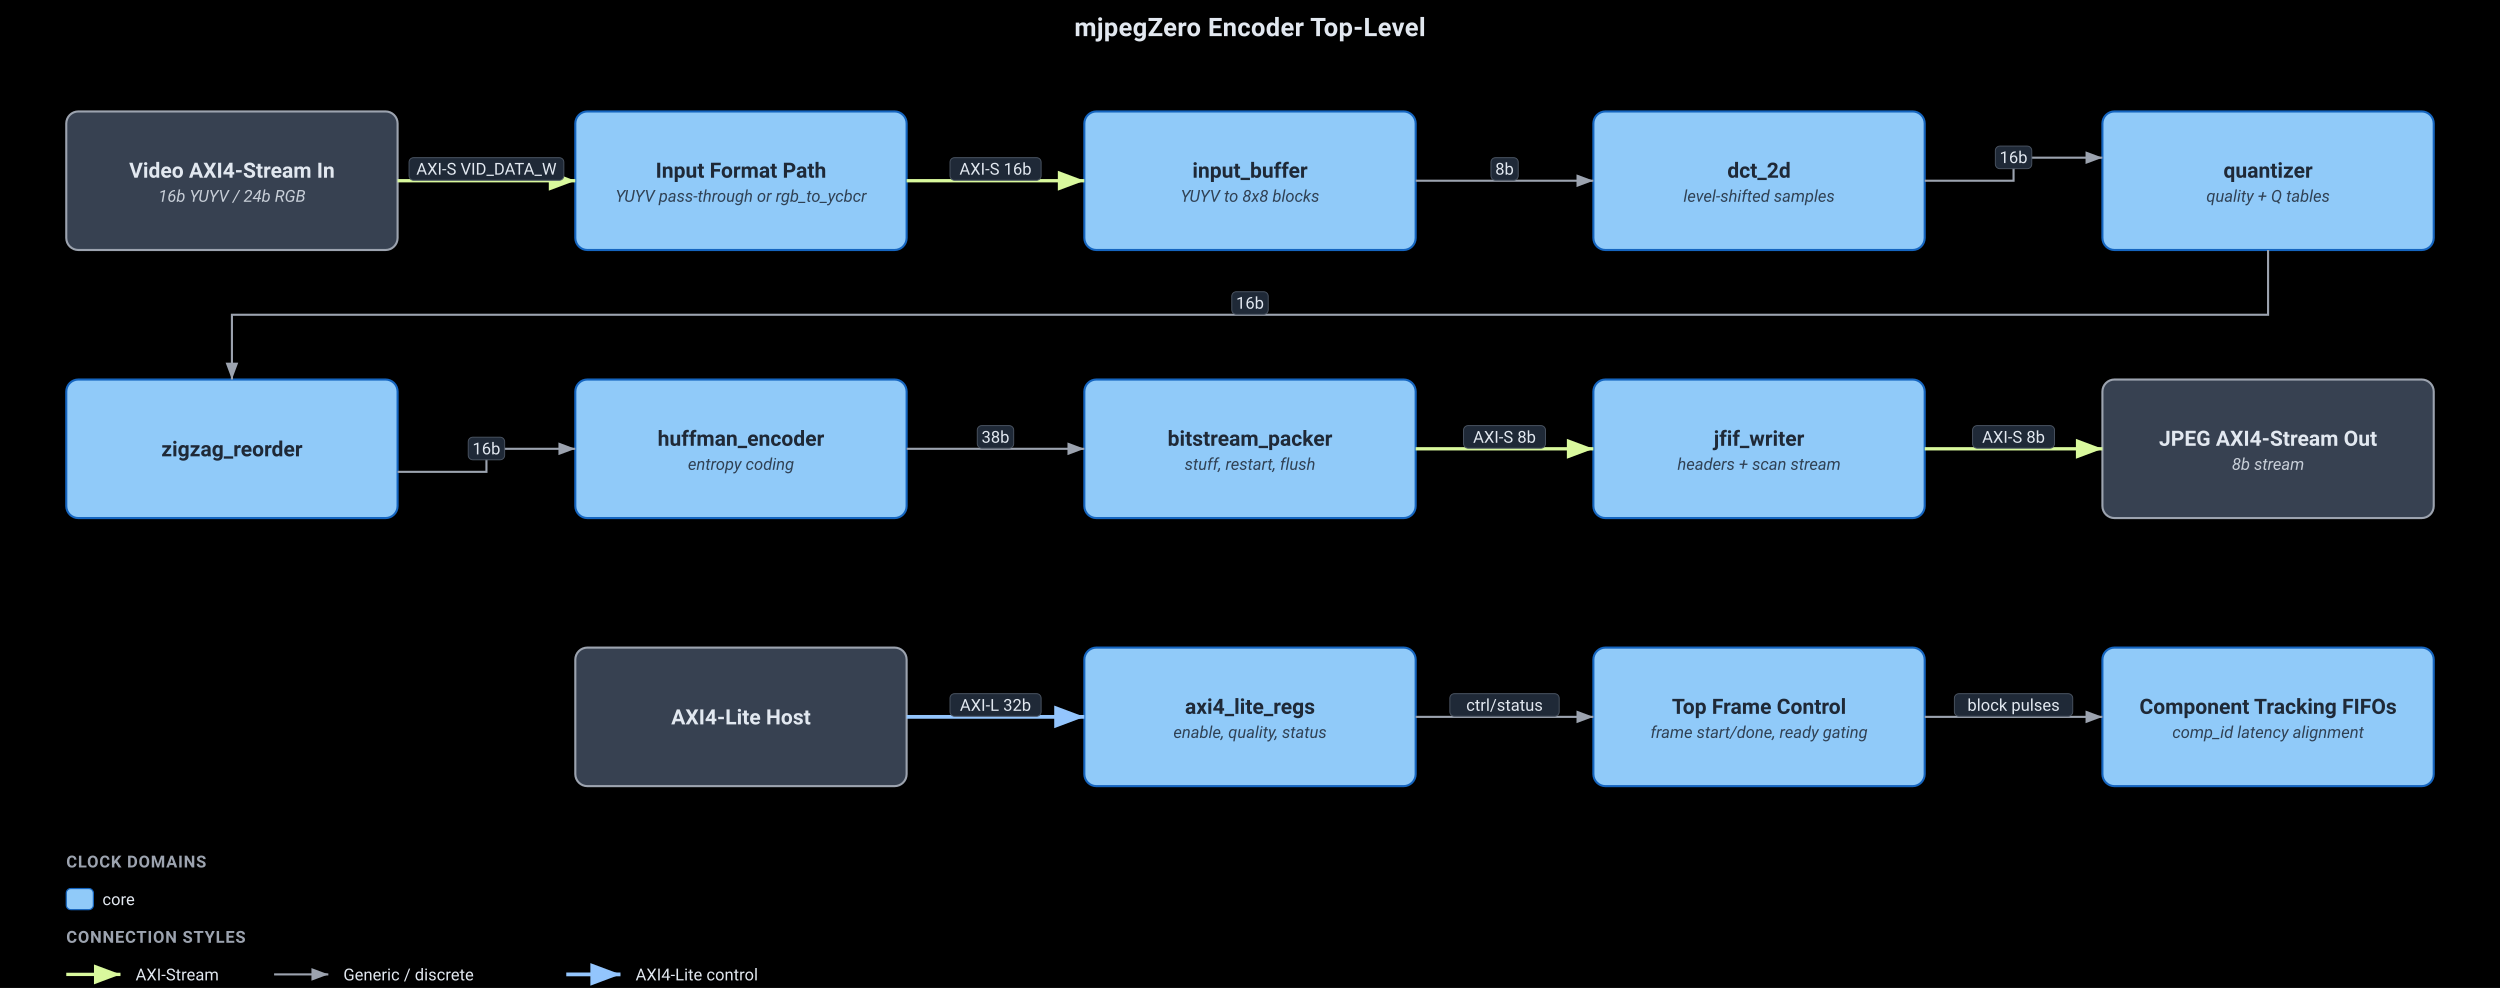
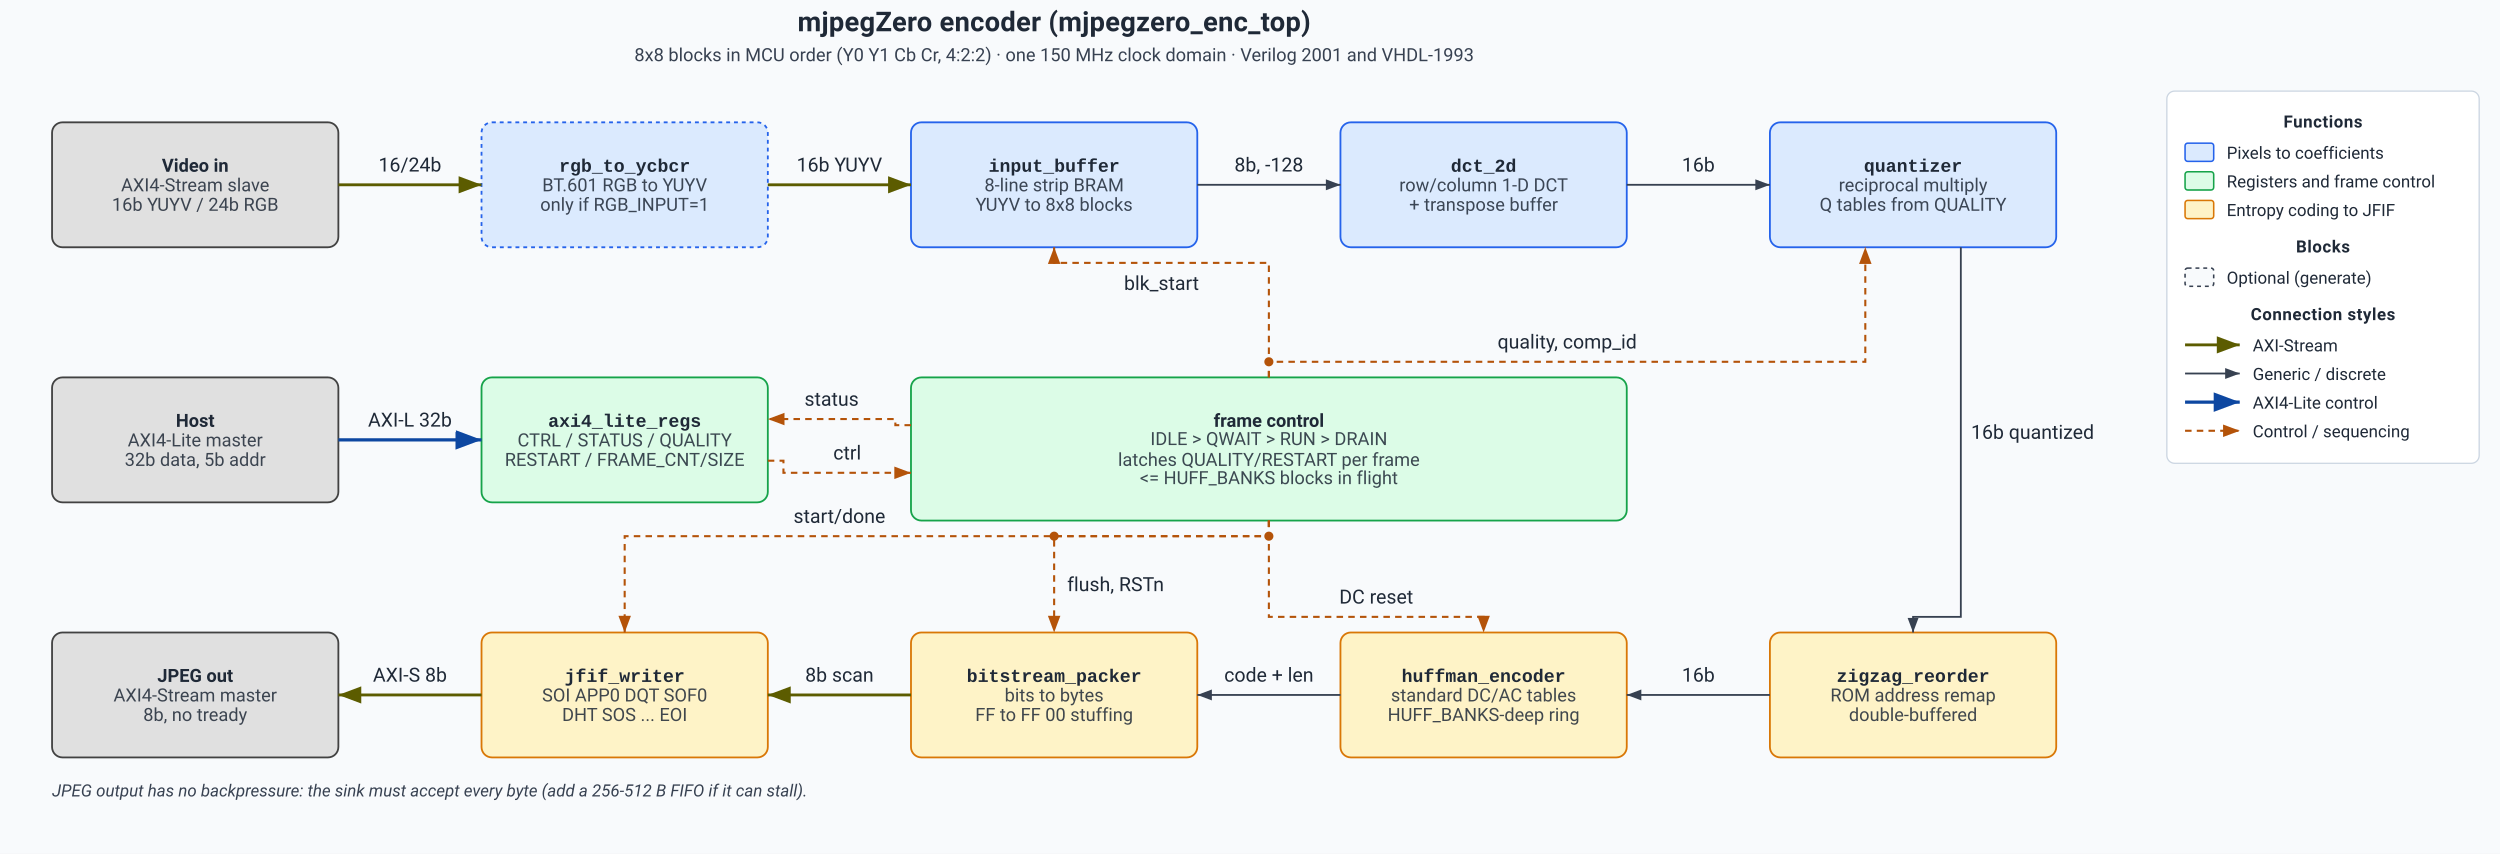
- <svg xmlns="http://www.w3.org/2000/svg" width="1660" height="656" viewBox="0 0 1660 656" font-family="ui-sans-serif, system-ui, -apple-system, 'Segoe UI', Roboto, 'Helvetica Neue', Arial, sans-serif" style="background:#000000">
+ <svg xmlns="http://www.w3.org/2000/svg" width="1921" height="656" viewBox="0 0 1921 656" font-family="ui-sans-serif, system-ui, -apple-system, 'Segoe UI', Roboto, 'Helvetica Neue', Arial, sans-serif" role="img">
+   <style>
+     svg { background:#f8fafc }
+     @media (prefers-color-scheme: dark) {
+       svg { background:#000000 }
+       .hd-dk0 { fill: #e2e8f0 }
+       .hd-dk1 { fill: #9ca3af }
+       .hd-dk2 { fill: #d9f99d }
+       .hd-dk3 { fill: #93c5fd }
+       .hd-dk4 { fill: #5eead4 }
+       .hd-dk5 { fill: #d8b4fe }
+       .hd-dk6 { fill: #fbbf24 }
+       .hd-dk7 { fill: #000000; stroke: #e2e8f0 }
+       .hd-dk8 { fill: #000000 }
+       .hd-dk9 { fill: #374151; stroke: #9ca3af }
+       .hd-dk10 { fill: #172554; stroke: #60A5FA }
+       .hd-dk11 { fill: #ffffff }
+       .hd-dk12 { fill: #052E16; stroke: #4ADE80 }
+       .hd-dk13 { fill: #451A03; stroke: #FBBF24 }
+       .hd-dk14 { stroke: #d9f99d }
+       .hd-dk15 { stroke: #9ca3af }
+       .hd-dk16 { stroke: #93c5fd }
+       .hd-dk17 { stroke: #fbbf24 }
+       .hd-dk18 { fill: #0f172a; stroke: #475569 }
+       .hd-dk19 { fill: #000000; stroke: #9ca3af }
+     }
+   </style>
  <defs>
    <marker id="ah-solid" markerWidth="9" markerHeight="9" refX="8" refY="3" orient="auto">
-       <path d="M0,0 L0,6 L8,3 z" fill="#e2e8f0" />
+       <path d="M0,0 L0,6 L8,3 z" fill="#1f2937" class="hd-dk0" />
    </marker>
    <marker id="ah-thin" markerWidth="9" markerHeight="9" refX="8" refY="3" orient="auto">
-       <path d="M0,0 L0,6 L8,3 z" fill="#9ca3af" />
+       <path d="M0,0 L0,6 L8,3 z" fill="#374151" class="hd-dk1" />
    </marker>
    <marker id="ah-stream" markerWidth="9" markerHeight="9" refX="8" refY="3" orient="auto">
-       <path d="M0,0 L0,6 L8,3 z" fill="#d9f99d" />
+       <path d="M0,0 L0,6 L8,3 z" fill="#5C5C00" class="hd-dk2" />
    </marker>
    <marker id="ah-axil" markerWidth="9" markerHeight="9" refX="8" refY="3" orient="auto">
-       <path d="M0,0 L0,6 L8,3 z" fill="#93c5fd" />
+       <path d="M0,0 L0,6 L8,3 z" fill="#0D47A1" class="hd-dk3" />
+     </marker>
+     <marker id="ah-tilelink" markerWidth="9" markerHeight="9" refX="8" refY="3" orient="auto">
+       <path d="M0,0 L0,6 L8,3 z" fill="#00796B" class="hd-dk4" />
    </marker>
    <marker id="ah-cdc" markerWidth="9" markerHeight="9" refX="8" refY="3" orient="auto">
-       <path d="M0,0 L0,6 L8,3 z" fill="#d8b4fe" />
+       <path d="M0,0 L0,6 L8,3 z" fill="#6A1B9A" class="hd-dk5" />
+     </marker>
+     <marker id="ah-ctl" markerWidth="9" markerHeight="9" refX="8" refY="3" orient="auto">
+       <path d="M0,0 L0,6 L8,3 z" fill="#B45309" class="hd-dk6" />
    </marker>
    <marker id="ah-open" markerWidth="9" markerHeight="9" refX="8" refY="3" orient="auto">
-       <path d="M0.5,0.5 L0.5,5.5 L8,3 z" fill="#000000" stroke="#e2e8f0" stroke-width="1" />
+       <path d="M0.5,0.5 L0.5,5.5 L8,3 z" fill="#f8fafc" stroke="#1f2937" stroke-width="1" class="hd-dk7" />
    </marker>
  </defs>
-   <rect width="1660" height="656" fill="#000000" id="_canvas_bg" />
-   <text x="830.0" y="24" text-anchor="middle" font-size="17" font-weight="600" fill="#e2e8f0" letter-spacing="0.2">mjpegZero Encoder Top-Level</text>
-   <rect id="video_in" x="44" y="74" width="220" height="92" fill="#374151" stroke="#9ca3af" stroke-width="1.4" rx="8" />
-   <text x="154" y="118" text-anchor="middle" font-size="14" font-weight="600" fill="#e2e8f0">Video AXI4-Stream In</text>
-   <text x="154" y="134" text-anchor="middle" font-size="11" font-style="italic" fill="#e2e8f0" opacity="0.85">16b YUYV / 24b RGB</text>
-   <rect id="input_path" x="382" y="74" width="220" height="92" fill="#90CAF9" stroke="#1565C0" stroke-width="1.4" rx="8" />
-   <text x="492" y="118" text-anchor="middle" font-size="14" font-weight="600" fill="#1f2937">Input Format Path</text>
-   <text x="492" y="134" text-anchor="middle" font-size="11" font-style="italic" fill="#1f2937" opacity="0.85">YUYV pass-through or rgb_to_ycbcr</text>
-   <rect id="input_buffer" x="720" y="74" width="220" height="92" fill="#90CAF9" stroke="#1565C0" stroke-width="1.4" rx="8" />
-   <text x="830" y="118" text-anchor="middle" font-size="14" font-weight="600" fill="#1f2937">input_buffer</text>
-   <text x="830" y="134" text-anchor="middle" font-size="11" font-style="italic" fill="#1f2937" opacity="0.85">YUYV to 8x8 blocks</text>
-   <rect id="dct" x="1058" y="74" width="220" height="92" fill="#90CAF9" stroke="#1565C0" stroke-width="1.4" rx="8" />
-   <text x="1168" y="118" text-anchor="middle" font-size="14" font-weight="600" fill="#1f2937">dct_2d</text>
-   <text x="1168" y="134" text-anchor="middle" font-size="11" font-style="italic" fill="#1f2937" opacity="0.85">level-shifted samples</text>
-   <rect id="quantizer" x="1396" y="74" width="220" height="92" fill="#90CAF9" stroke="#1565C0" stroke-width="1.4" rx="8" />
-   <text x="1506" y="118" text-anchor="middle" font-size="14" font-weight="600" fill="#1f2937">quantizer</text>
-   <text x="1506" y="134" text-anchor="middle" font-size="11" font-style="italic" fill="#1f2937" opacity="0.85">quality + Q tables</text>
-   <rect id="zigzag" x="44" y="252" width="220" height="92" fill="#90CAF9" stroke="#1565C0" stroke-width="1.4" rx="8" />
-   <text x="154" y="303" text-anchor="middle" font-size="14" font-weight="600" fill="#1f2937">zigzag_reorder</text>
-   <rect id="huffman" x="382" y="252" width="220" height="92" fill="#90CAF9" stroke="#1565C0" stroke-width="1.4" rx="8" />
-   <text x="492" y="296" text-anchor="middle" font-size="14" font-weight="600" fill="#1f2937">huffman_encoder</text>
-   <text x="492" y="312" text-anchor="middle" font-size="11" font-style="italic" fill="#1f2937" opacity="0.85">entropy coding</text>
-   <rect id="bitpacker" x="720" y="252" width="220" height="92" fill="#90CAF9" stroke="#1565C0" stroke-width="1.4" rx="8" />
-   <text x="830" y="296" text-anchor="middle" font-size="14" font-weight="600" fill="#1f2937">bitstream_packer</text>
-   <text x="830" y="312" text-anchor="middle" font-size="11" font-style="italic" fill="#1f2937" opacity="0.85">stuff, restart, flush</text>
-   <rect id="jfif" x="1058" y="252" width="220" height="92" fill="#90CAF9" stroke="#1565C0" stroke-width="1.4" rx="8" />
-   <text x="1168" y="296" text-anchor="middle" font-size="14" font-weight="600" fill="#1f2937">jfif_writer</text>
-   <text x="1168" y="312" text-anchor="middle" font-size="11" font-style="italic" fill="#1f2937" opacity="0.85">headers + scan stream</text>
-   <rect id="jpg_out" x="1396" y="252" width="220" height="92" fill="#374151" stroke="#9ca3af" stroke-width="1.4" rx="8" />
-   <text x="1506" y="296" text-anchor="middle" font-size="14" font-weight="600" fill="#e2e8f0">JPEG AXI4-Stream Out</text>
-   <text x="1506" y="312" text-anchor="middle" font-size="11" font-style="italic" fill="#e2e8f0" opacity="0.85">8b stream</text>
-   <rect id="host" x="382" y="430" width="220" height="92" fill="#374151" stroke="#9ca3af" stroke-width="1.4" rx="8" />
-   <text x="492" y="481" text-anchor="middle" font-size="14" font-weight="600" fill="#e2e8f0">AXI4-Lite Host</text>
-   <rect id="regs" x="720" y="430" width="220" height="92" fill="#90CAF9" stroke="#1565C0" stroke-width="1.4" rx="8" />
-   <text x="830" y="474" text-anchor="middle" font-size="14" font-weight="600" fill="#1f2937">axi4_lite_regs</text>
-   <text x="830" y="490" text-anchor="middle" font-size="11" font-style="italic" fill="#1f2937" opacity="0.85">enable, quality, status</text>
-   <rect id="frame_ctrl" x="1058" y="430" width="220" height="92" fill="#90CAF9" stroke="#1565C0" stroke-width="1.4" rx="8" />
-   <text x="1168" y="474" text-anchor="middle" font-size="14" font-weight="600" fill="#1f2937">Top Frame Control</text>
-   <text x="1168" y="490" text-anchor="middle" font-size="11" font-style="italic" fill="#1f2937" opacity="0.85">frame start/done, ready gating</text>
-   <rect id="comp_track" x="1396" y="430" width="220" height="92" fill="#90CAF9" stroke="#1565C0" stroke-width="1.4" rx="8" />
-   <text x="1506" y="474" text-anchor="middle" font-size="14" font-weight="600" fill="#1f2937">Component Tracking FIFOs</text>
-   <text x="1506" y="490" text-anchor="middle" font-size="11" font-style="italic" fill="#1f2937" opacity="0.85">comp_id latency alignment</text>
-   <path id="edge_video_in_to_input_path" d="M 264.0,120.0 L 323.0,120.0 L 323.0,120.0 L 382.0,120.0" stroke="#d9f99d" stroke-width="2.2" fill="none" marker-end="url(#ah-stream)" />
-   <rect x="271.6" y="104.7" width="102.8" height="15.0" fill="#1f2937" stroke="#4b5563" stroke-width="0.6" rx="3" />
-   <text x="323.0" y="116.0" text-anchor="middle" font-size="11" fill="#e2e8f0">AXI-S VID_DATA_W</text>
-   <path id="edge_input_path_to_input_buffer" d="M 602.0,120.0 L 661.0,120.0 L 661.0,120.0 L 720.0,120.0" stroke="#d9f99d" stroke-width="2.2" fill="none" marker-end="url(#ah-stream)" />
-   <rect x="630.8" y="104.7" width="60.5" height="15.0" fill="#1f2937" stroke="#4b5563" stroke-width="0.6" rx="3" />
-   <text x="661.0" y="116.0" text-anchor="middle" font-size="11" fill="#e2e8f0">AXI-S 16b</text>
-   <path id="edge_input_buffer_to_dct" d="M 940.0,120.0 L 999.0,120.0 L 999.0,120.0 L 1058.0,120.0" stroke="#9ca3af" stroke-width="1.4" fill="none" marker-end="url(#ah-thin)" />
-   <rect x="990.0" y="104.7" width="18.1" height="15.0" fill="#1f2937" stroke="#4b5563" stroke-width="0.6" rx="3" />
-   <text x="999.0" y="116.0" text-anchor="middle" font-size="11" fill="#e2e8f0">8b</text>
-   <path id="edge_dct_to_quantizer" d="M 1278.0,120.0 L 1337.0,120.0 L 1337.0,104.7 L 1396.0,104.7" stroke="#9ca3af" stroke-width="1.4" fill="none" marker-end="url(#ah-thin)" />
-   <rect x="1324.9" y="97.0" width="24.2" height="15.0" fill="#1f2937" stroke="#4b5563" stroke-width="0.6" rx="3" />
-   <text x="1337.0" y="108.3" text-anchor="middle" font-size="11" fill="#e2e8f0">16b</text>
-   <path id="edge_quantizer_to_zigzag" d="M 1506.0,166.0 L 1506.0,209.0 L 154.0,209.0 L 154.0,252.0" stroke="#9ca3af" stroke-width="1.4" fill="none" marker-end="url(#ah-thin)" />
-   <rect x="817.9" y="193.7" width="24.2" height="15.0" fill="#1f2937" stroke="#4b5563" stroke-width="0.6" rx="3" />
-   <text x="830.0" y="205.0" text-anchor="middle" font-size="11" fill="#e2e8f0">16b</text>
-   <path id="edge_zigzag_to_huffman" d="M 264.0,313.3 L 323.0,313.3 L 323.0,298.0 L 382.0,298.0" stroke="#9ca3af" stroke-width="1.4" fill="none" marker-end="url(#ah-thin)" />
-   <rect x="310.9" y="290.3" width="24.2" height="15.0" fill="#1f2937" stroke="#4b5563" stroke-width="0.6" rx="3" />
-   <text x="323.0" y="301.7" text-anchor="middle" font-size="11" fill="#e2e8f0">16b</text>
-   <path id="edge_huffman_to_bitpacker" d="M 602.0,298.0 L 661.0,298.0 L 661.0,298.0 L 720.0,298.0" stroke="#9ca3af" stroke-width="1.4" fill="none" marker-end="url(#ah-thin)" />
-   <rect x="648.9" y="282.6" width="24.2" height="15.0" fill="#1f2937" stroke="#4b5563" stroke-width="0.6" rx="3" />
-   <text x="661.0" y="294.0" text-anchor="middle" font-size="11" fill="#e2e8f0">38b</text>
-   <path id="edge_bitpacker_to_jfif" d="M 940.0,298.0 L 999.0,298.0 L 999.0,298.0 L 1058.0,298.0" stroke="#d9f99d" stroke-width="2.2" fill="none" marker-end="url(#ah-stream)" />
-   <rect x="971.8" y="282.6" width="54.4" height="15.0" fill="#1f2937" stroke="#4b5563" stroke-width="0.6" rx="3" />
-   <text x="999.0" y="294.0" text-anchor="middle" font-size="11" fill="#e2e8f0">AXI-S 8b</text>
-   <path id="edge_jfif_to_jpg_out" d="M 1278.0,298.0 L 1337.0,298.0 L 1337.0,298.0 L 1396.0,298.0" stroke="#d9f99d" stroke-width="2.2" fill="none" marker-end="url(#ah-stream)" />
-   <rect x="1309.8" y="282.6" width="54.4" height="15.0" fill="#1f2937" stroke="#4b5563" stroke-width="0.6" rx="3" />
-   <text x="1337.0" y="294.0" text-anchor="middle" font-size="11" fill="#e2e8f0">AXI-S 8b</text>
-   <path id="edge_host_to_regs" d="M 602.0,476.0 L 661.0,476.0 L 661.0,476.0 L 720.0,476.0" stroke="#93c5fd" stroke-width="2.5" fill="none" marker-end="url(#ah-axil)" />
-   <rect x="630.8" y="460.6" width="60.5" height="15.0" fill="#1f2937" stroke="#4b5563" stroke-width="0.6" rx="3" />
-   <text x="661.0" y="472.0" text-anchor="middle" font-size="11" fill="#e2e8f0">AXI-L 32b</text>
-   <path id="edge_regs_to_frame_ctrl" d="M 940.0,476.0 L 999.0,476.0 L 999.0,476.0 L 1058.0,476.0" stroke="#9ca3af" stroke-width="1.4" fill="none" marker-end="url(#ah-thin)" />
-   <rect x="962.7" y="460.6" width="72.6" height="15.0" fill="#1f2937" stroke="#4b5563" stroke-width="0.6" rx="3" />
-   <text x="999.0" y="472.0" text-anchor="middle" font-size="11" fill="#e2e8f0">ctrl/status</text>
-   <path id="edge_frame_ctrl_to_comp_track" d="M 1278.0,476.0 L 1337.0,476.0 L 1337.0,476.0 L 1396.0,476.0" stroke="#9ca3af" stroke-width="1.4" fill="none" marker-end="url(#ah-thin)" />
-   <rect x="1297.7" y="460.6" width="78.6" height="15.0" fill="#1f2937" stroke="#4b5563" stroke-width="0.6" rx="3" />
-   <text x="1337.0" y="472.0" text-anchor="middle" font-size="11" fill="#e2e8f0">block pulses</text>
-   <text x="44" y="576" font-size="11" font-weight="600" fill="#9ca3af" letter-spacing="0.5">CLOCK DOMAINS</text>
-   <rect x="44" y="590" width="18" height="14" fill="#90CAF9" stroke="#1565C0" stroke-width="0.8" rx="3" />
-   <text x="68" y="601" font-size="11" fill="#e2e8f0">core</text>
-   <text x="44" y="626" font-size="11" font-weight="600" fill="#9ca3af" letter-spacing="0.5">CONNECTION STYLES</text>
-   <path id="legend-arrow-axi-stream" d="M 44,647 L 80,647" stroke="#d9f99d" stroke-width="2.2" fill="none" marker-end="url(#ah-stream)" />
-   <text x="90" y="651" font-size="11" fill="#e2e8f0">AXI-Stream</text>
-   <path id="legend-arrow-generic" d="M 182,647 L 218,647" stroke="#9ca3af" stroke-width="1.4" fill="none" marker-end="url(#ah-thin)" />
-   <text x="228" y="651" font-size="11" fill="#e2e8f0">Generic / discrete</text>
-   <path id="legend-arrow-axi-lite" d="M 376,647 L 412,647" stroke="#93c5fd" stroke-width="2.5" fill="none" marker-end="url(#ah-axil)" />
-   <text x="422" y="651" font-size="11" fill="#e2e8f0">AXI4-Lite control</text>
+   <rect width="1921" height="656" fill="#f8fafc" id="_canvas_bg" class="hd-dk8" />
+   <text x="810.0" y="24" text-anchor="middle" font-size="21" font-weight="600" fill="#1f2937" letter-spacing="0.2" class="hd-dk0">mjpegZero encoder (mjpegzero_enc_top)</text>
+   <text x="810.0" y="47" text-anchor="middle" font-size="14" fill="#374151" class="hd-dk1">8x8 blocks in MCU order (Y0 Y1 Cb Cr, 4:2:2) · one 150 MHz clock domain · Verilog 2001 and VHDL-1993</text>
+   <rect id="video_in" x="40" y="94" width="220" height="96" fill="#E0E0E0" stroke="#424242" stroke-width="1.4" rx="8" data-role="block" class="hd-dk9" />
+   <text data-role="block-label" data-owner="video_in" x="150" y="132" text-anchor="middle" font-size="14" font-weight="600" fill="#1f2937" class="hd-dk0">Video in</text>
+   <text data-role="block-label" data-owner="video_in" x="150" y="147" text-anchor="middle" font-size="14" font-weight="400" opacity="0.85" fill="#1f2937" class="hd-dk0">AXI4-Stream slave</text>
+   <text data-role="block-label" data-owner="video_in" x="150" y="162" text-anchor="middle" font-size="14" font-weight="400" opacity="0.85" fill="#1f2937" class="hd-dk0">16b YUYV / 24b RGB</text>
+   <rect id="rgb2yuv" x="370" y="94" width="220" height="96" fill="#DBEAFE" stroke="#2563EB" stroke-width="1.4" rx="8" stroke-dasharray="3,3" data-role="block" class="hd-dk10" />
+   <text data-role="block-label" data-owner="rgb2yuv" x="480" y="132" text-anchor="middle" font-size="14" font-weight="600" font-family="ui-monospace, SFMono-Regular, Menlo, Consolas, 'Liberation Mono', monospace" fill="#1f2937" class="hd-dk11">rgb_to_ycbcr</text>
+   <text data-role="block-label" data-owner="rgb2yuv" x="480" y="147" text-anchor="middle" font-size="14" font-weight="400" opacity="0.85" fill="#1f2937" class="hd-dk11">BT.601 RGB to YUYV</text>
+   <text data-role="block-label" data-owner="rgb2yuv" x="480" y="162" text-anchor="middle" font-size="14" font-weight="400" opacity="0.85" fill="#1f2937" class="hd-dk11">only if RGB_INPUT=1</text>
+   <rect id="ibuf" x="700" y="94" width="220" height="96" fill="#DBEAFE" stroke="#2563EB" stroke-width="1.4" rx="8" data-role="block" class="hd-dk10" />
+   <text data-role="block-label" data-owner="ibuf" x="810" y="132" text-anchor="middle" font-size="14" font-weight="600" font-family="ui-monospace, SFMono-Regular, Menlo, Consolas, 'Liberation Mono', monospace" fill="#1f2937" class="hd-dk11">input_buffer</text>
+   <text data-role="block-label" data-owner="ibuf" x="810" y="147" text-anchor="middle" font-size="14" font-weight="400" opacity="0.85" fill="#1f2937" class="hd-dk11">8-line strip BRAM</text>
+   <text data-role="block-label" data-owner="ibuf" x="810" y="162" text-anchor="middle" font-size="14" font-weight="400" opacity="0.85" fill="#1f2937" class="hd-dk11">YUYV to 8x8 blocks</text>
+   <rect id="dct" x="1030" y="94" width="220" height="96" fill="#DBEAFE" stroke="#2563EB" stroke-width="1.4" rx="8" data-role="block" class="hd-dk10" />
+   <text data-role="block-label" data-owner="dct" x="1140" y="132" text-anchor="middle" font-size="14" font-weight="600" font-family="ui-monospace, SFMono-Regular, Menlo, Consolas, 'Liberation Mono', monospace" fill="#1f2937" class="hd-dk11">dct_2d</text>
+   <text data-role="block-label" data-owner="dct" x="1140" y="147" text-anchor="middle" font-size="14" font-weight="400" opacity="0.85" fill="#1f2937" class="hd-dk11">row/column 1-D DCT</text>
+   <text data-role="block-label" data-owner="dct" x="1140" y="162" text-anchor="middle" font-size="14" font-weight="400" opacity="0.85" fill="#1f2937" class="hd-dk11">+ transpose buffer</text>
+   <rect id="quant" x="1360" y="94" width="220" height="96" fill="#DBEAFE" stroke="#2563EB" stroke-width="1.4" rx="8" data-role="block" class="hd-dk10" />
+   <text data-role="block-label" data-owner="quant" x="1470" y="132" text-anchor="middle" font-size="14" font-weight="600" font-family="ui-monospace, SFMono-Regular, Menlo, Consolas, 'Liberation Mono', monospace" fill="#1f2937" class="hd-dk11">quantizer</text>
+   <text data-role="block-label" data-owner="quant" x="1470" y="147" text-anchor="middle" font-size="14" font-weight="400" opacity="0.85" fill="#1f2937" class="hd-dk11">reciprocal multiply</text>
+   <text data-role="block-label" data-owner="quant" x="1470" y="162" text-anchor="middle" font-size="14" font-weight="400" opacity="0.85" fill="#1f2937" class="hd-dk11">Q tables from QUALITY</text>
+   <rect id="host" x="40" y="290" width="220" height="96" fill="#E0E0E0" stroke="#424242" stroke-width="1.4" rx="8" data-role="block" class="hd-dk9" />
+   <text data-role="block-label" data-owner="host" x="150" y="328" text-anchor="middle" font-size="14" font-weight="600" fill="#1f2937" class="hd-dk0">Host</text>
+   <text data-role="block-label" data-owner="host" x="150" y="343" text-anchor="middle" font-size="14" font-weight="400" opacity="0.85" fill="#1f2937" class="hd-dk0">AXI4-Lite master</text>
+   <text data-role="block-label" data-owner="host" x="150" y="358" text-anchor="middle" font-size="14" font-weight="400" opacity="0.85" fill="#1f2937" class="hd-dk0">32b data, 5b addr</text>
+   <rect id="regs" x="370" y="290" width="220" height="96" fill="#DCFCE7" stroke="#16A34A" stroke-width="1.4" rx="8" data-role="block" class="hd-dk12" />
+   <text data-role="block-label" data-owner="regs" x="480" y="328" text-anchor="middle" font-size="14" font-weight="600" font-family="ui-monospace, SFMono-Regular, Menlo, Consolas, 'Liberation Mono', monospace" fill="#1f2937" class="hd-dk11">axi4_lite_regs</text>
+   <text data-role="block-label" data-owner="regs" x="480" y="343" text-anchor="middle" font-size="14" font-weight="400" opacity="0.85" fill="#1f2937" class="hd-dk11">CTRL / STATUS / QUALITY</text>
+   <text data-role="block-label" data-owner="regs" x="480" y="358" text-anchor="middle" font-size="14" font-weight="400" opacity="0.85" fill="#1f2937" class="hd-dk11">RESTART / FRAME_CNT/SIZE</text>
+   <rect id="fsm" x="700" y="290" width="550" height="110" fill="#DCFCE7" stroke="#16A34A" stroke-width="1.4" rx="8" data-role="block" class="hd-dk12" />
+   <text data-role="block-label" data-owner="fsm" x="975" y="328" text-anchor="middle" font-size="14" font-weight="600" fill="#1f2937" class="hd-dk11">frame control</text>
+   <text data-role="block-label" data-owner="fsm" x="975" y="342" text-anchor="middle" font-size="14" font-weight="400" opacity="0.85" fill="#1f2937" class="hd-dk11">IDLE &gt; QWAIT &gt; RUN &gt; DRAIN</text>
+   <text data-role="block-label" data-owner="fsm" x="975" y="358" text-anchor="middle" font-size="14" font-weight="400" opacity="0.85" fill="#1f2937" class="hd-dk11">latches QUALITY/RESTART per frame</text>
+   <text data-role="block-label" data-owner="fsm" x="975" y="372" text-anchor="middle" font-size="14" font-weight="400" opacity="0.85" fill="#1f2937" class="hd-dk11">&lt;= HUFF_BANKS blocks in flight</text>
+   <rect id="jpeg_out" x="40" y="486" width="220" height="96" fill="#E0E0E0" stroke="#424242" stroke-width="1.4" rx="8" data-role="block" class="hd-dk9" />
+   <text data-role="block-label" data-owner="jpeg_out" x="150" y="524" text-anchor="middle" font-size="14" font-weight="600" fill="#1f2937" class="hd-dk0">JPEG out</text>
+   <text data-role="block-label" data-owner="jpeg_out" x="150" y="539" text-anchor="middle" font-size="14" font-weight="400" opacity="0.85" fill="#1f2937" class="hd-dk0">AXI4-Stream master</text>
+   <text data-role="block-label" data-owner="jpeg_out" x="150" y="554" text-anchor="middle" font-size="14" font-weight="400" opacity="0.85" fill="#1f2937" class="hd-dk0">8b, no tready</text>
+   <rect id="jfif" x="370" y="486" width="220" height="96" fill="#FEF3C7" stroke="#D97706" stroke-width="1.4" rx="8" data-role="block" class="hd-dk13" />
+   <text data-role="block-label" data-owner="jfif" x="480" y="524" text-anchor="middle" font-size="14" font-weight="600" font-family="ui-monospace, SFMono-Regular, Menlo, Consolas, 'Liberation Mono', monospace" fill="#1f2937" class="hd-dk11">jfif_writer</text>
+   <text data-role="block-label" data-owner="jfif" x="480" y="539" text-anchor="middle" font-size="14" font-weight="400" opacity="0.85" fill="#1f2937" class="hd-dk11">SOI APP0 DQT SOF0</text>
+   <text data-role="block-label" data-owner="jfif" x="480" y="554" text-anchor="middle" font-size="14" font-weight="400" opacity="0.85" fill="#1f2937" class="hd-dk11">DHT SOS ... EOI</text>
+   <rect id="packer" x="700" y="486" width="220" height="96" fill="#FEF3C7" stroke="#D97706" stroke-width="1.4" rx="8" data-role="block" class="hd-dk13" />
+   <text data-role="block-label" data-owner="packer" x="810" y="524" text-anchor="middle" font-size="14" font-weight="600" font-family="ui-monospace, SFMono-Regular, Menlo, Consolas, 'Liberation Mono', monospace" fill="#1f2937" class="hd-dk11">bitstream_packer</text>
+   <text data-role="block-label" data-owner="packer" x="810" y="539" text-anchor="middle" font-size="14" font-weight="400" opacity="0.85" fill="#1f2937" class="hd-dk11">bits to bytes</text>
+   <text data-role="block-label" data-owner="packer" x="810" y="554" text-anchor="middle" font-size="14" font-weight="400" opacity="0.85" fill="#1f2937" class="hd-dk11">FF to FF 00 stuffing</text>
+   <rect id="huff" x="1030" y="486" width="220" height="96" fill="#FEF3C7" stroke="#D97706" stroke-width="1.4" rx="8" data-role="block" class="hd-dk13" />
+   <text data-role="block-label" data-owner="huff" x="1140" y="524" text-anchor="middle" font-size="14" font-weight="600" font-family="ui-monospace, SFMono-Regular, Menlo, Consolas, 'Liberation Mono', monospace" fill="#1f2937" class="hd-dk11">huffman_encoder</text>
+   <text data-role="block-label" data-owner="huff" x="1140" y="539" text-anchor="middle" font-size="14" font-weight="400" opacity="0.85" fill="#1f2937" class="hd-dk11">standard DC/AC tables</text>
+   <text data-role="block-label" data-owner="huff" x="1140" y="554" text-anchor="middle" font-size="14" font-weight="400" opacity="0.85" fill="#1f2937" class="hd-dk11">HUFF_BANKS-deep ring</text>
+   <rect id="zigzag" x="1360" y="486" width="220" height="96" fill="#FEF3C7" stroke="#D97706" stroke-width="1.4" rx="8" data-role="block" class="hd-dk13" />
+   <text data-role="block-label" data-owner="zigzag" x="1470" y="524" text-anchor="middle" font-size="14" font-weight="600" font-family="ui-monospace, SFMono-Regular, Menlo, Consolas, 'Liberation Mono', monospace" fill="#1f2937" class="hd-dk11">zigzag_reorder</text>
+   <text data-role="block-label" data-owner="zigzag" x="1470" y="539" text-anchor="middle" font-size="14" font-weight="400" opacity="0.85" fill="#1f2937" class="hd-dk11">ROM address remap</text>
+   <text data-role="block-label" data-owner="zigzag" x="1470" y="554" text-anchor="middle" font-size="14" font-weight="400" opacity="0.85" fill="#1f2937" class="hd-dk11">double-buffered</text>
+   <mask id="edge-label-clearance" maskUnits="userSpaceOnUse">
+     <rect width="1921" height="656" fill="#ffffff" />
+     <rect x="290.1" y="117.0" width="49.9" height="19.0" fill="#000000" />
+     <rect x="608.0" y="117.0" width="74.0" height="19.0" fill="#000000" />
+     <rect x="945.5" y="117.0" width="59.0" height="19.0" fill="#000000" />
+     <rect x="1290.5" y="117.0" width="29.0" height="19.0" fill="#000000" />
+     <rect x="1512.7" y="322.5" width="98.2" height="19.0" fill="#000000" />
+     <rect x="1290.5" y="509.0" width="29.0" height="19.0" fill="#000000" />
+     <rect x="938.2" y="509.0" width="73.6" height="19.0" fill="#000000" />
+     <rect x="616.7" y="509.0" width="56.5" height="19.0" fill="#000000" />
+     <rect x="283.0" y="509.0" width="64.0" height="19.0" fill="#000000" />
+     <rect x="279.6" y="313.0" width="70.7" height="19.0" fill="#000000" />
+     <rect x="639.0" y="338.3" width="24.0" height="19.0" fill="#000000" />
+     <rect x="617.0" y="297.0" width="44.0" height="19.0" fill="#000000" />
+     <rect x="862.2" y="208.0" width="60.7" height="19.0" fill="#000000" />
+     <rect x="1148.0" y="253.0" width="112.4" height="19.0" fill="#000000" />
+     <rect x="609.6" y="387.0" width="70.7" height="19.0" fill="#000000" />
+     <rect x="816.0" y="439.5" width="82.4" height="19.0" fill="#000000" />
+     <rect x="1025.9" y="449.0" width="63.2" height="19.0" fill="#000000" />
+   </mask>
+   <path id="edge_video_in_to_rgb2yuv" d="M 260.0,142.0 L 370.0,142.0" stroke="#5C5C00" stroke-width="2.2" fill="none" marker-end="url(#ah-stream)" mask="url(#edge-label-clearance)" data-role="edge" data-from="video_in" data-to="rgb2yuv" class="hd-dk14" />
+   <path id="edge_rgb2yuv_to_ibuf" d="M 590.0,142.0 L 700.0,142.0" stroke="#5C5C00" stroke-width="2.2" fill="none" marker-end="url(#ah-stream)" mask="url(#edge-label-clearance)" data-role="edge" data-from="rgb2yuv" data-to="ibuf" class="hd-dk14" />
+   <path id="edge_ibuf_to_dct" d="M 920.0,142.0 L 1030.0,142.0" stroke="#374151" stroke-width="1.4" fill="none" marker-end="url(#ah-thin)" mask="url(#edge-label-clearance)" data-role="edge" data-from="ibuf" data-to="dct" class="hd-dk15" />
+   <path id="edge_dct_to_quant" d="M 1250.0,142.0 L 1360.0,142.0" stroke="#374151" stroke-width="1.4" fill="none" marker-end="url(#ah-thin)" mask="url(#edge-label-clearance)" data-role="edge" data-from="dct" data-to="quant" class="hd-dk15" />
+   <path id="edge_quant_to_zigzag" d="M 1506.7,190.0 L 1506.7,474.0 L 1470.0,474.0 L 1470.0,486.0" stroke="#374151" stroke-width="1.4" fill="none" marker-end="url(#ah-thin)" mask="url(#edge-label-clearance)" data-role="edge" data-from="quant" data-to="zigzag" class="hd-dk15" />
+   <path id="edge_zigzag_to_huff" d="M 1360.0,534.0 L 1250.0,534.0" stroke="#374151" stroke-width="1.4" fill="none" marker-end="url(#ah-thin)" mask="url(#edge-label-clearance)" data-role="edge" data-from="zigzag" data-to="huff" class="hd-dk15" />
+   <path id="edge_huff_to_packer" d="M 1030.0,534.0 L 920.0,534.0" stroke="#374151" stroke-width="1.4" fill="none" marker-end="url(#ah-thin)" mask="url(#edge-label-clearance)" data-role="edge" data-from="huff" data-to="packer" class="hd-dk15" />
+   <path id="edge_packer_to_jfif" d="M 700.0,534.0 L 590.0,534.0" stroke="#5C5C00" stroke-width="2.2" fill="none" marker-end="url(#ah-stream)" mask="url(#edge-label-clearance)" data-role="edge" data-from="packer" data-to="jfif" class="hd-dk14" />
+   <path id="edge_jfif_to_jpeg_out" d="M 370.0,534.0 L 260.0,534.0" stroke="#5C5C00" stroke-width="2.2" fill="none" marker-end="url(#ah-stream)" mask="url(#edge-label-clearance)" data-role="edge" data-from="jfif" data-to="jpeg_out" class="hd-dk14" />
+   <path id="edge_host_to_regs" d="M 260.0,338.0 L 370.0,338.0" stroke="#0D47A1" stroke-width="2.5" fill="none" marker-end="url(#ah-axil)" mask="url(#edge-label-clearance)" data-role="edge" data-from="host" data-to="regs" class="hd-dk16" />
+   <path id="edge_regs_to_fsm" d="M 590.0,354.0 L 602.0,354.0 L 602.0,363.3 L 700.0,363.3" stroke="#B45309" stroke-width="1.6" fill="none" marker-end="url(#ah-ctl)" stroke-dasharray="5,4" mask="url(#edge-label-clearance)" data-role="edge" data-from="regs" data-to="fsm" class="hd-dk17" />
+   <path id="edge_fsm_to_regs" d="M 700.0,326.7 L 688.0,326.7 L 688.0,322.0 L 590.0,322.0" stroke="#B45309" stroke-width="1.6" fill="none" marker-end="url(#ah-ctl)" stroke-dasharray="5,4" mask="url(#edge-label-clearance)" data-role="edge" data-from="fsm" data-to="regs" class="hd-dk17" />
+   <path id="edge_fsm_to_ibuf" d="M 975.0,290.0 L 975.0,202.0 L 810.0,202.0 L 810.0,190.0" stroke="#B45309" stroke-width="1.6" fill="none" marker-end="url(#ah-ctl)" stroke-dasharray="5,4" mask="url(#edge-label-clearance)" data-role="edge" data-from="fsm" data-to="ibuf" data-net="fsm/seq" class="hd-dk17" />
+   <path id="edge_fsm_to_quant" d="M 975.0,290.0 L 975.0,278.0 L 1433.3,278.0 L 1433.3,190.0" stroke="#B45309" stroke-width="1.6" fill="none" marker-end="url(#ah-ctl)" stroke-dasharray="5,4" mask="url(#edge-label-clearance)" data-role="edge" data-from="fsm" data-to="quant" data-net="fsm/seq" class="hd-dk17" />
+   <path id="edge_fsm_to_jfif" d="M 975.0,400.0 L 975.0,412.0 L 480.0,412.0 L 480.0,486.0" stroke="#B45309" stroke-width="1.6" fill="none" marker-end="url(#ah-ctl)" stroke-dasharray="5,4" mask="url(#edge-label-clearance)" data-role="edge" data-from="fsm" data-to="jfif" data-net="fsm/seq" class="hd-dk17" />
+   <path id="edge_fsm_to_packer" d="M 975.0,400.0 L 975.0,412.0 L 810.0,412.0 L 810.0,486.0" stroke="#B45309" stroke-width="1.6" fill="none" marker-end="url(#ah-ctl)" stroke-dasharray="5,4" mask="url(#edge-label-clearance)" data-role="edge" data-from="fsm" data-to="packer" data-net="fsm/seq" class="hd-dk17" />
+   <path id="edge_fsm_to_huff" d="M 975.0,400.0 L 975.0,474.0 L 1140.0,474.0 L 1140.0,486.0" stroke="#B45309" stroke-width="1.6" fill="none" marker-end="url(#ah-ctl)" stroke-dasharray="5,4" mask="url(#edge-label-clearance)" data-role="edge" data-from="fsm" data-to="huff" data-net="fsm/seq" class="hd-dk17" />
+   <circle cx="975.0" cy="278.0" r="3.5" fill="#B45309" data-role="junction" class="hd-dk6" />
+   <circle cx="810.0" cy="412.0" r="3.5" fill="#B45309" data-role="junction" class="hd-dk6" />
+   <circle cx="975.0" cy="412.0" r="3.5" fill="#B45309" data-role="junction" class="hd-dk6" />
+   <text data-role="edge-label" data-owner="edge_video_in_to_rgb2yuv" x="315.0" y="131.8" text-anchor="middle" font-size="15" fill="#1f2937" class="hd-dk0">16/24b</text>
+   <text data-role="edge-label" data-owner="edge_rgb2yuv_to_ibuf" x="645.0" y="131.8" text-anchor="middle" font-size="15" fill="#1f2937" class="hd-dk0">16b YUYV</text>
+   <text data-role="edge-label" data-owner="edge_ibuf_to_dct" x="975.0" y="131.8" text-anchor="middle" font-size="15" fill="#1f2937" class="hd-dk0">8b, -128</text>
+   <text data-role="edge-label" data-owner="edge_dct_to_quant" x="1305.0" y="131.8" text-anchor="middle" font-size="15" fill="#1f2937" class="hd-dk0">16b</text>
+   <text data-role="edge-label" data-owner="edge_quant_to_zigzag" x="1561.8" y="337.2" text-anchor="middle" font-size="15" fill="#1f2937" class="hd-dk0">16b quantized</text>
+   <text data-role="edge-label" data-owner="edge_zigzag_to_huff" x="1305.0" y="523.8" text-anchor="middle" font-size="15" fill="#1f2937" class="hd-dk0">16b</text>
+   <text data-role="edge-label" data-owner="edge_huff_to_packer" x="975.0" y="523.8" text-anchor="middle" font-size="15" fill="#1f2937" class="hd-dk0">code + len</text>
+   <text data-role="edge-label" data-owner="edge_packer_to_jfif" x="645.0" y="523.8" text-anchor="middle" font-size="15" fill="#1f2937" class="hd-dk0">8b scan</text>
+   <text data-role="edge-label" data-owner="edge_jfif_to_jpeg_out" x="315.0" y="523.8" text-anchor="middle" font-size="15" fill="#1f2937" class="hd-dk0">AXI-S 8b</text>
+   <text data-role="edge-label" data-owner="edge_host_to_regs" x="315.0" y="327.8" text-anchor="middle" font-size="15" fill="#1f2937" class="hd-dk0">AXI-L 32b</text>
+   <text data-role="edge-label" data-owner="edge_regs_to_fsm" x="651.0" y="353.1" text-anchor="middle" font-size="15" fill="#1f2937" class="hd-dk0">ctrl</text>
+   <text data-role="edge-label" data-owner="edge_fsm_to_regs" x="639.0" y="311.8" text-anchor="middle" font-size="15" fill="#1f2937" class="hd-dk0">status</text>
+   <text data-role="edge-label" data-owner="edge_fsm_to_ibuf" x="892.5" y="222.8" text-anchor="middle" font-size="15" fill="#1f2937" class="hd-dk0">blk_start</text>
+   <text data-role="edge-label" data-owner="edge_fsm_to_quant" x="1204.2" y="267.8" text-anchor="middle" font-size="15" fill="#1f2937" class="hd-dk0">quality, comp_id</text>
+   <text data-role="edge-label" data-owner="edge_fsm_to_jfif" x="645.0" y="401.8" text-anchor="middle" font-size="15" fill="#1f2937" class="hd-dk0">start/done</text>
+   <text data-role="edge-label" data-owner="edge_fsm_to_packer" x="857.2" y="454.2" text-anchor="middle" font-size="15" fill="#1f2937" class="hd-dk0">flush, RSTn</text>
+   <text data-role="edge-label" data-owner="edge_fsm_to_huff" x="1057.5" y="463.8" text-anchor="middle" font-size="15" fill="#1f2937" class="hd-dk0">DC reset</text>
+   <rect id="legend_card" x="1665" y="70" width="240" height="286" fill="#ffffff" stroke="#cbd5e1" stroke-width="1" rx="6" data-role="legend" class="hd-dk18" />
+   <text x="1785" y="98" text-anchor="middle" font-size="13" font-weight="700" fill="#1f2937" letter-spacing="0.4" class="hd-dk0">Functions</text>
+   <rect x="1679" y="110" width="22" height="14" fill="#DBEAFE" stroke="#2563EB" stroke-width="1.2" rx="2" class="hd-dk10" />
+   <text x="1711" y="122" font-size="13" fill="#1f2937" class="hd-dk0">Pixels to coefficients</text>
+   <rect x="1679" y="132" width="22" height="14" fill="#DCFCE7" stroke="#16A34A" stroke-width="1.2" rx="2" class="hd-dk12" />
+   <text x="1711" y="144" font-size="13" fill="#1f2937" class="hd-dk0">Registers and frame control</text>
+   <rect x="1679" y="154" width="22" height="14" fill="#FEF3C7" stroke="#D97706" stroke-width="1.2" rx="2" class="hd-dk13" />
+   <text x="1711" y="166" font-size="13" fill="#1f2937" class="hd-dk0">Entropy coding to JFIF</text>
+   <text x="1785" y="194" text-anchor="middle" font-size="13" font-weight="700" fill="#1f2937" letter-spacing="0.4" class="hd-dk0">Blocks</text>
+   <rect x="1679" y="206" width="22" height="14" fill="#f8fafc" stroke="#374151" stroke-width="1.2" rx="2" stroke-dasharray="3,3" class="hd-dk19" />
+   <text x="1711" y="218" font-size="13" fill="#1f2937" class="hd-dk0">Optional (generate)</text>
+   <text x="1785" y="246" text-anchor="middle" font-size="13" font-weight="700" fill="#1f2937" letter-spacing="0.4" class="hd-dk0">Connection styles</text>
+   <path id="legend-arrow-axi-stream" d="M 1679,265.0 L 1721,265.0" stroke="#5C5C00" stroke-width="2.2" fill="none" marker-end="url(#ah-stream)" class="hd-dk14" />
+   <text x="1731" y="270" font-size="13" fill="#1f2937" class="hd-dk0">AXI-Stream</text>
+   <path id="legend-arrow-generic" d="M 1679,287.0 L 1721,287.0" stroke="#374151" stroke-width="1.4" fill="none" marker-end="url(#ah-thin)" class="hd-dk15" />
+   <text x="1731" y="292" font-size="13" fill="#1f2937" class="hd-dk0">Generic / discrete</text>
+   <path id="legend-arrow-axi-lite" d="M 1679,309.0 L 1721,309.0" stroke="#0D47A1" stroke-width="2.5" fill="none" marker-end="url(#ah-axil)" class="hd-dk16" />
+   <text x="1731" y="314" font-size="13" fill="#1f2937" class="hd-dk0">AXI4-Lite control</text>
+   <path id="legend-arrow-control" d="M 1679,331.0 L 1721,331.0" stroke="#B45309" stroke-width="1.6" fill="none" marker-end="url(#ah-ctl)" stroke-dasharray="5,4" class="hd-dk17" />
+   <text x="1731" y="336" font-size="13" fill="#1f2937" class="hd-dk0">Control / sequencing</text>
+   <text x="40" y="612" font-size="13" font-style="italic" fill="#374151" data-role="note" class="hd-dk1">JPEG output has no backpressure: the sink must accept every byte (add a 256-512 B FIFO if it can stall).</text>
</svg>
